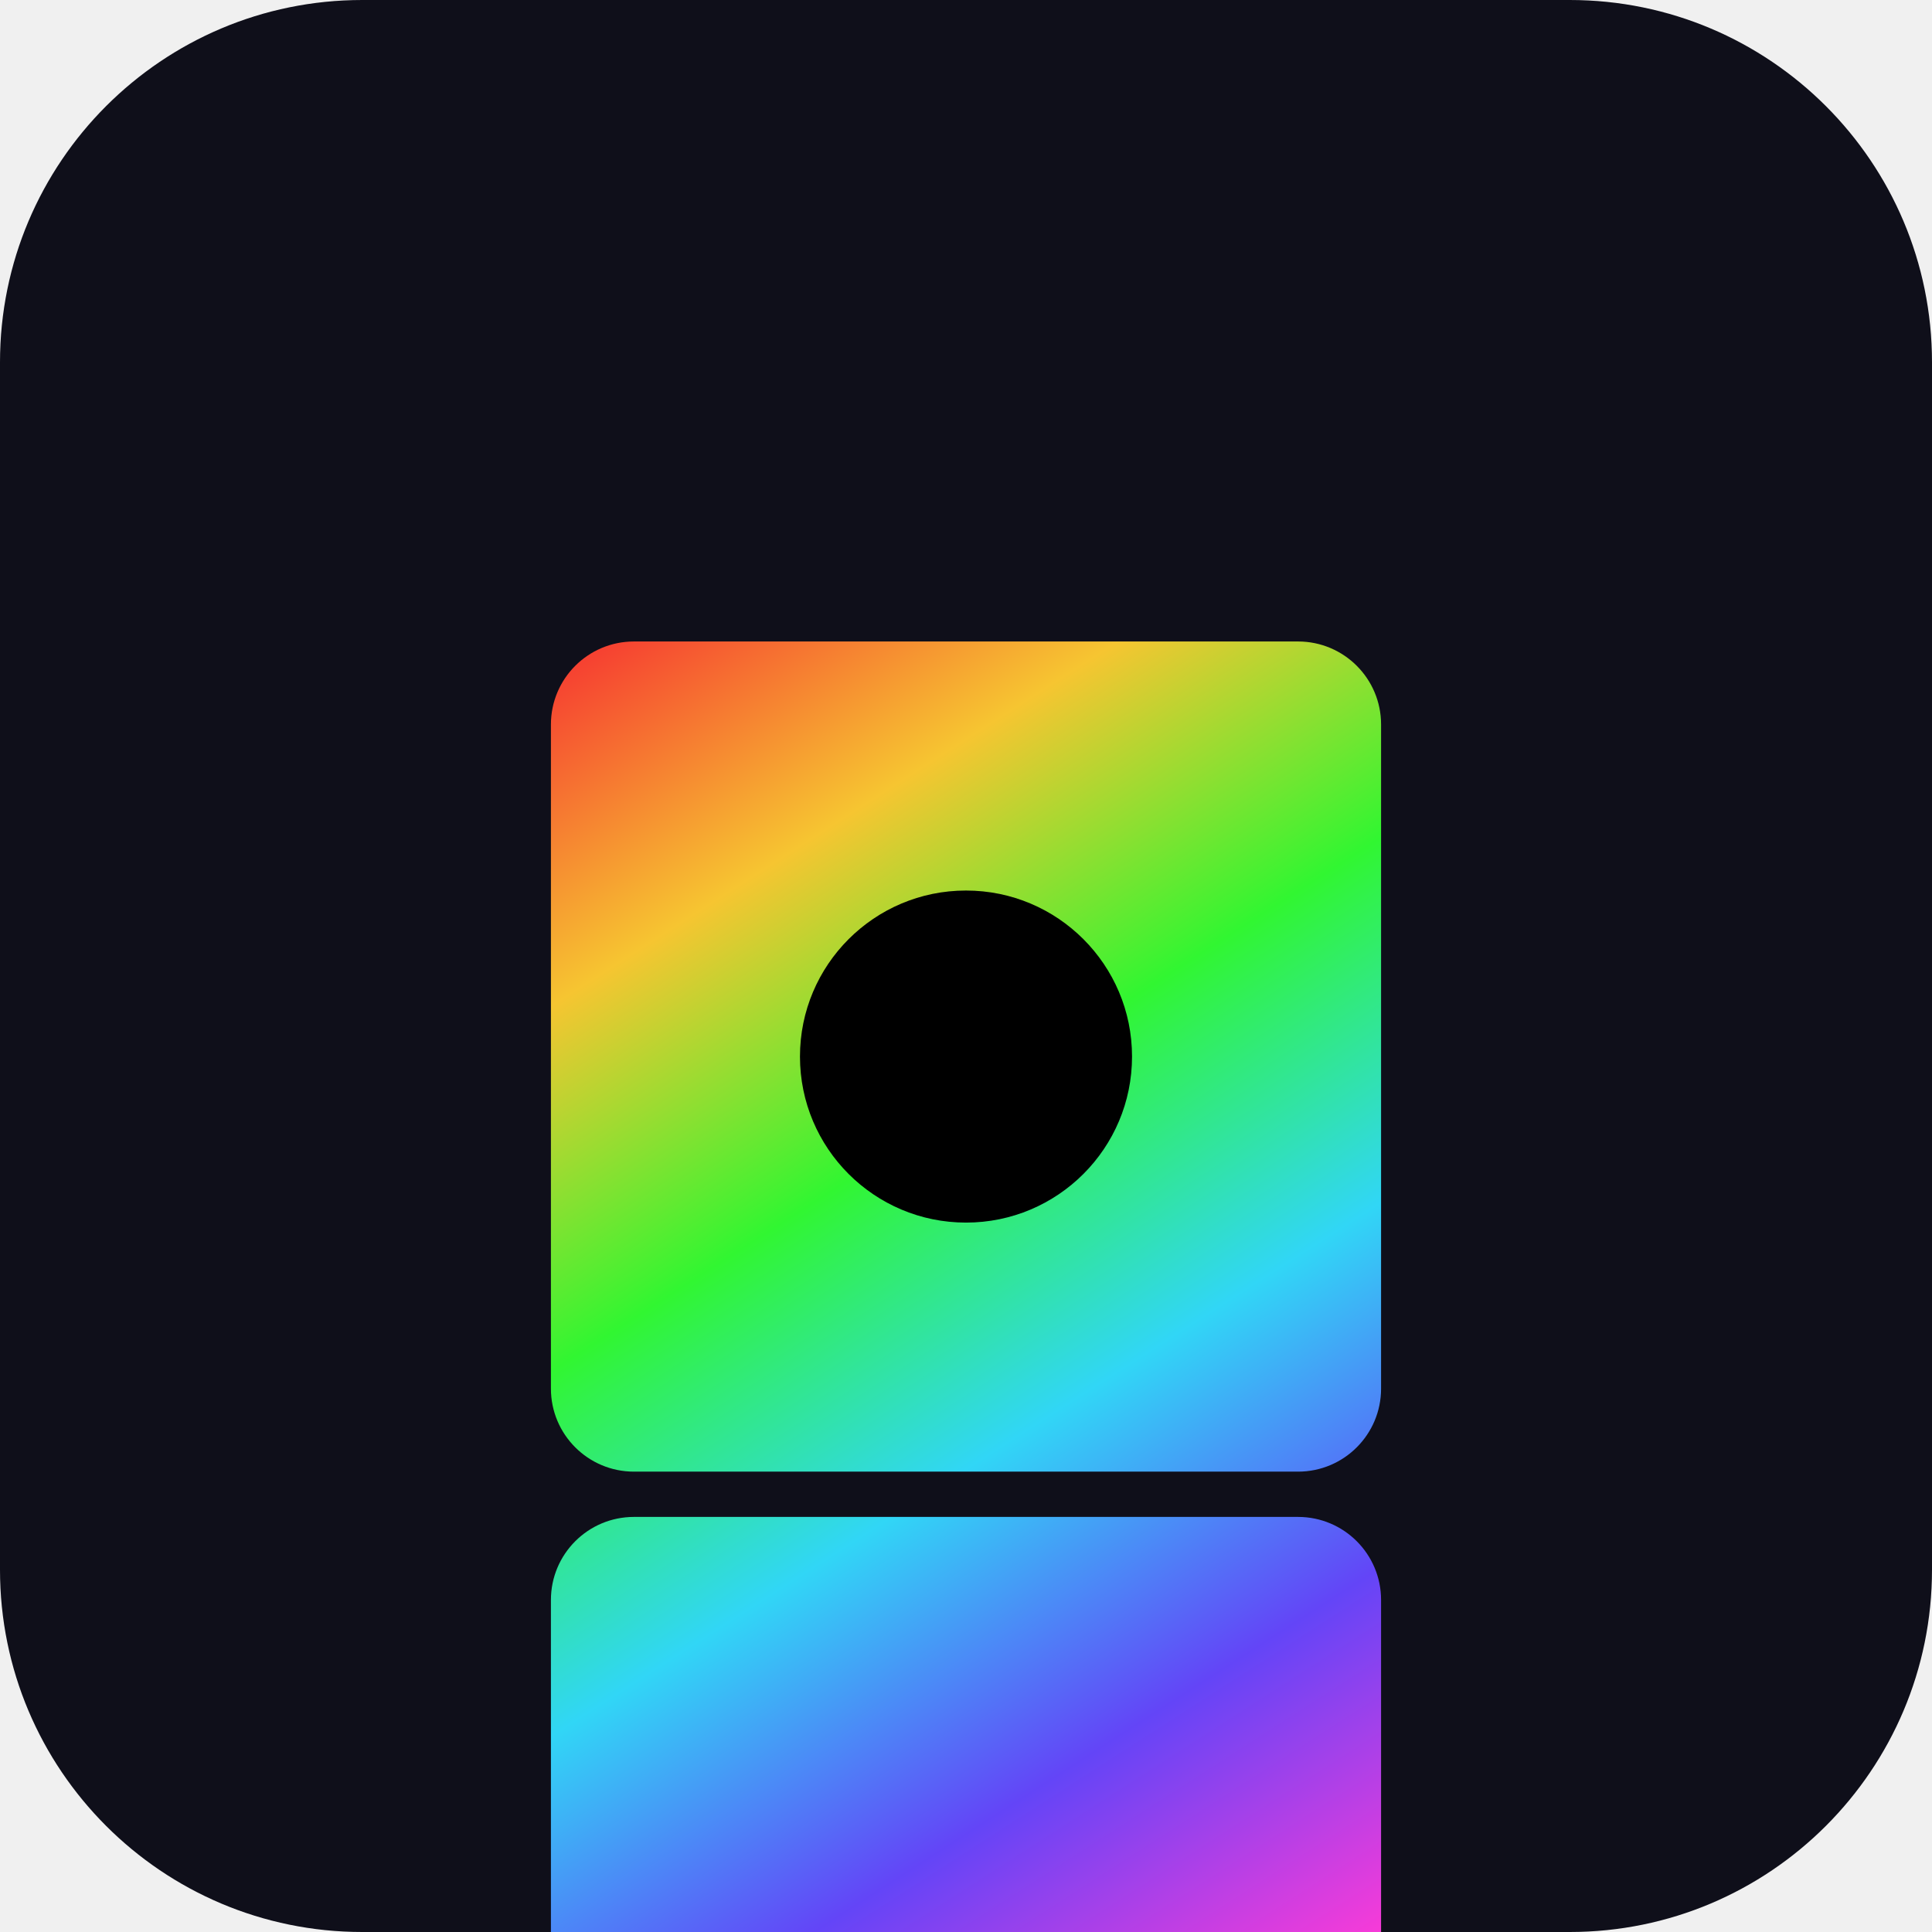
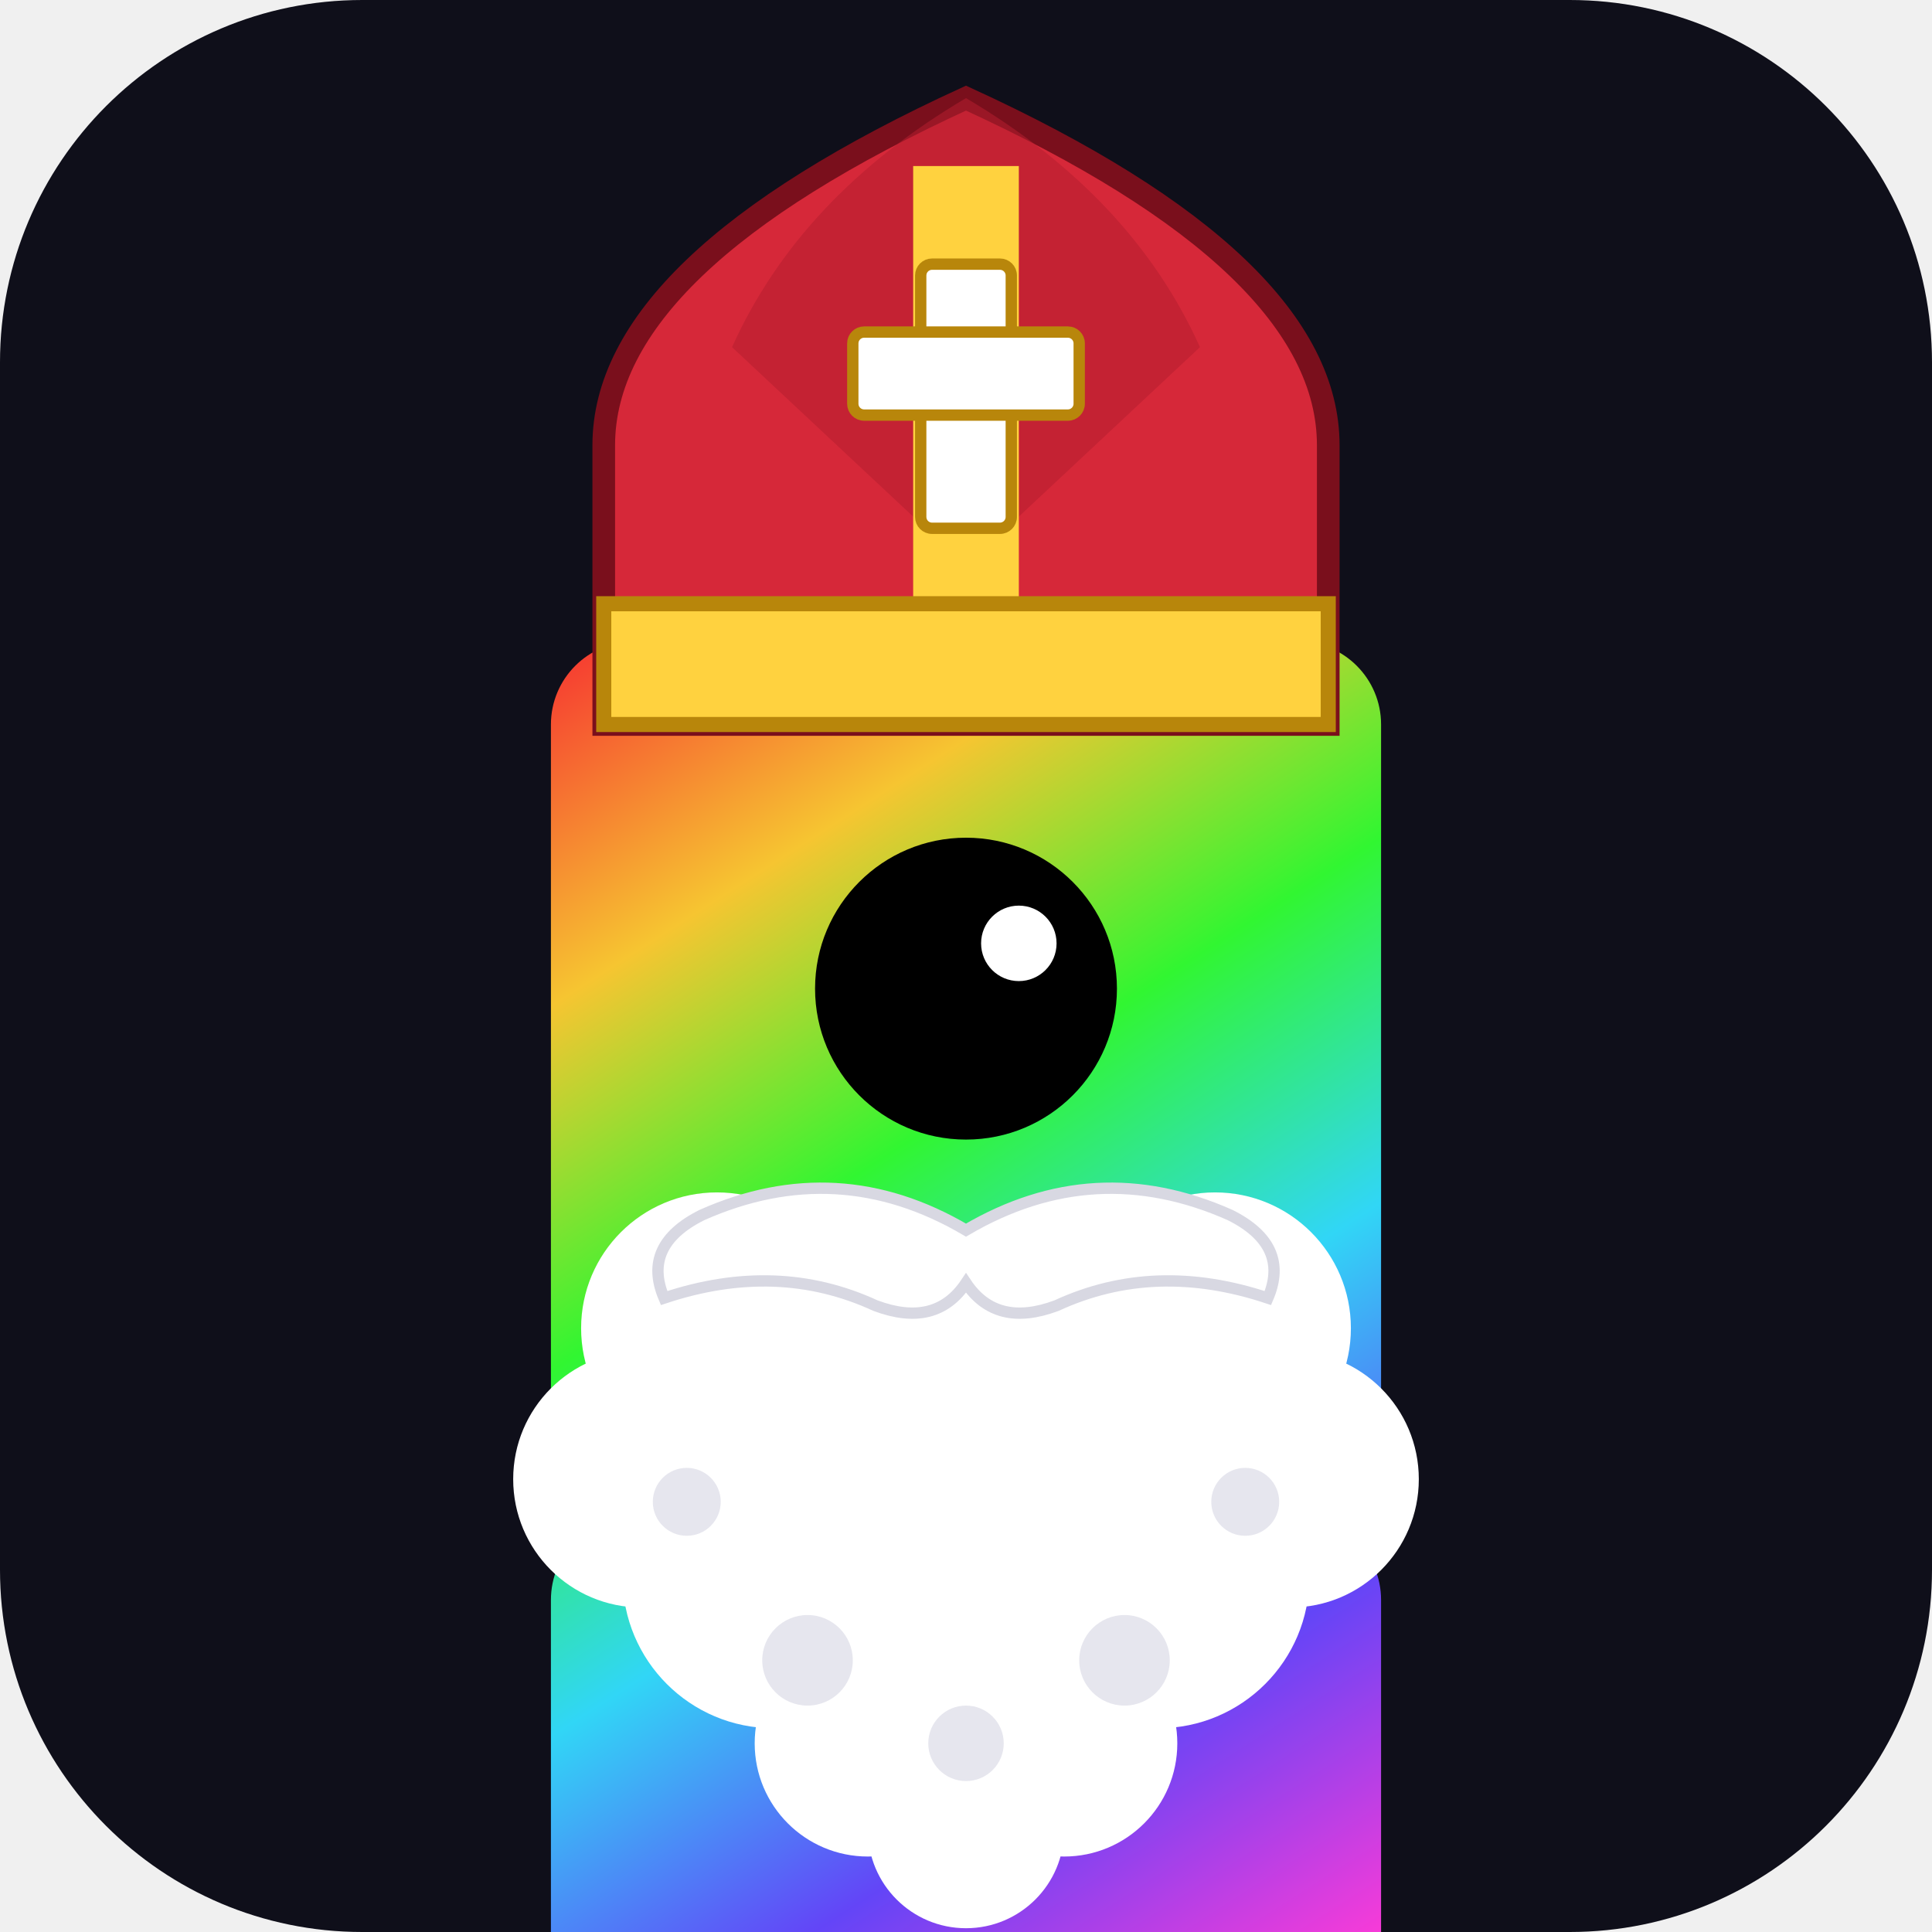
<svg xmlns="http://www.w3.org/2000/svg" viewBox="0 0 512 512">
  <defs>
    <linearGradient id="rainbow" gradientUnits="userSpaceOnUse" x1="146" y1="170" x2="366" y2="512">
      <stop offset="0" stop-color="hsl(0,92%,58%)" />
      <stop offset="0.2" stop-color="hsl(45,92%,58%)" />
      <stop offset="0.4" stop-color="hsl(120,92%,58%)" />
      <stop offset="0.6" stop-color="hsl(190,92%,58%)" />
      <stop offset="0.8" stop-color="hsl(250,92%,62%)" />
      <stop offset="1" stop-color="hsl(310,92%,60%)" />
    </linearGradient>
    <clipPath id="bg">
      <rect width="512" height="512" rx="96" />
    </clipPath>
  </defs>
  <g clip-path="url(#bg)">
    <rect width="512" height="512" fill="#0f0f1a" />
+     <rect x="146" y="402" width="220" height="220" rx="22" fill="url(#rainbow)" />
    <rect x="146" y="170" width="220" height="220" rx="22" fill="url(#rainbow)" />
-     <circle cx="256" cy="280" r="44" fill="#000" />
-     <rect x="146" y="402" width="220" height="220" rx="22" fill="url(#rainbow)" />
+     <circle cx="256" cy="262" r="40" fill="#000" />
+     <circle cx="270" cy="250" r="10" fill="#fff" />
+     <path d="M160 192 L160 118 Q160 70 256 26 Q352 70 352 118 L352 192 Z" fill="#d62839" stroke="#7a0f1c" stroke-width="6" />
+     <path d="M256 26 Q300 52 318 92 L256 150 L194 92 Q212 52 256 26 Z" fill="#b51d2e" opacity="0.55" />
+     <rect x="242" y="44" width="28" height="148" fill="#ffd23f" />
+     <rect x="160" y="160" width="192" height="32" fill="#ffd23f" stroke="#b8860b" stroke-width="4" />
+     <g fill="#fff" stroke="#b8860b" stroke-width="3">
+       <rect x="244" y="70" width="24" height="70" rx="3" />
+       <rect x="226" y="88" width="60" height="22" rx="3" />
+     </g>
+     <g fill="#ffffff">
+       <circle cx="190" cy="352" r="36" />
+       <circle cx="322" cy="352" r="36" />
+       <circle cx="170" cy="392" r="34" />
+       <circle cx="342" cy="392" r="34" />
+       <circle cx="205" cy="418" r="40" />
+       <circle cx="307" cy="418" r="40" />
+       <circle cx="256" cy="430" r="46" />
+       <circle cx="256" cy="378" r="48" />
+       <circle cx="230" cy="462" r="30" />
+       <circle cx="282" cy="462" r="30" />
+       <circle cx="256" cy="485" r="26" />
+     </g>
+     <g fill="#e6e6ee">
+       <circle cx="214" cy="440" r="12" />
+       <circle cx="298" cy="440" r="12" />
+       <circle cx="256" cy="462" r="10" />
+       <circle cx="182" cy="398" r="9" />
+       <circle cx="330" cy="398" r="9" />
+     </g>
+     <path d="M256 326 Q222 306 186 322 Q170 330 176 344 Q206 334 232 346 Q248 352 256 340 Q264 352 280 346 Q306 334 336 344 Q342 330 326 322 Q290 306 256 326 Z" fill="#ffffff" stroke="#d8d8e2" stroke-width="3" />
  </g>
</svg>
